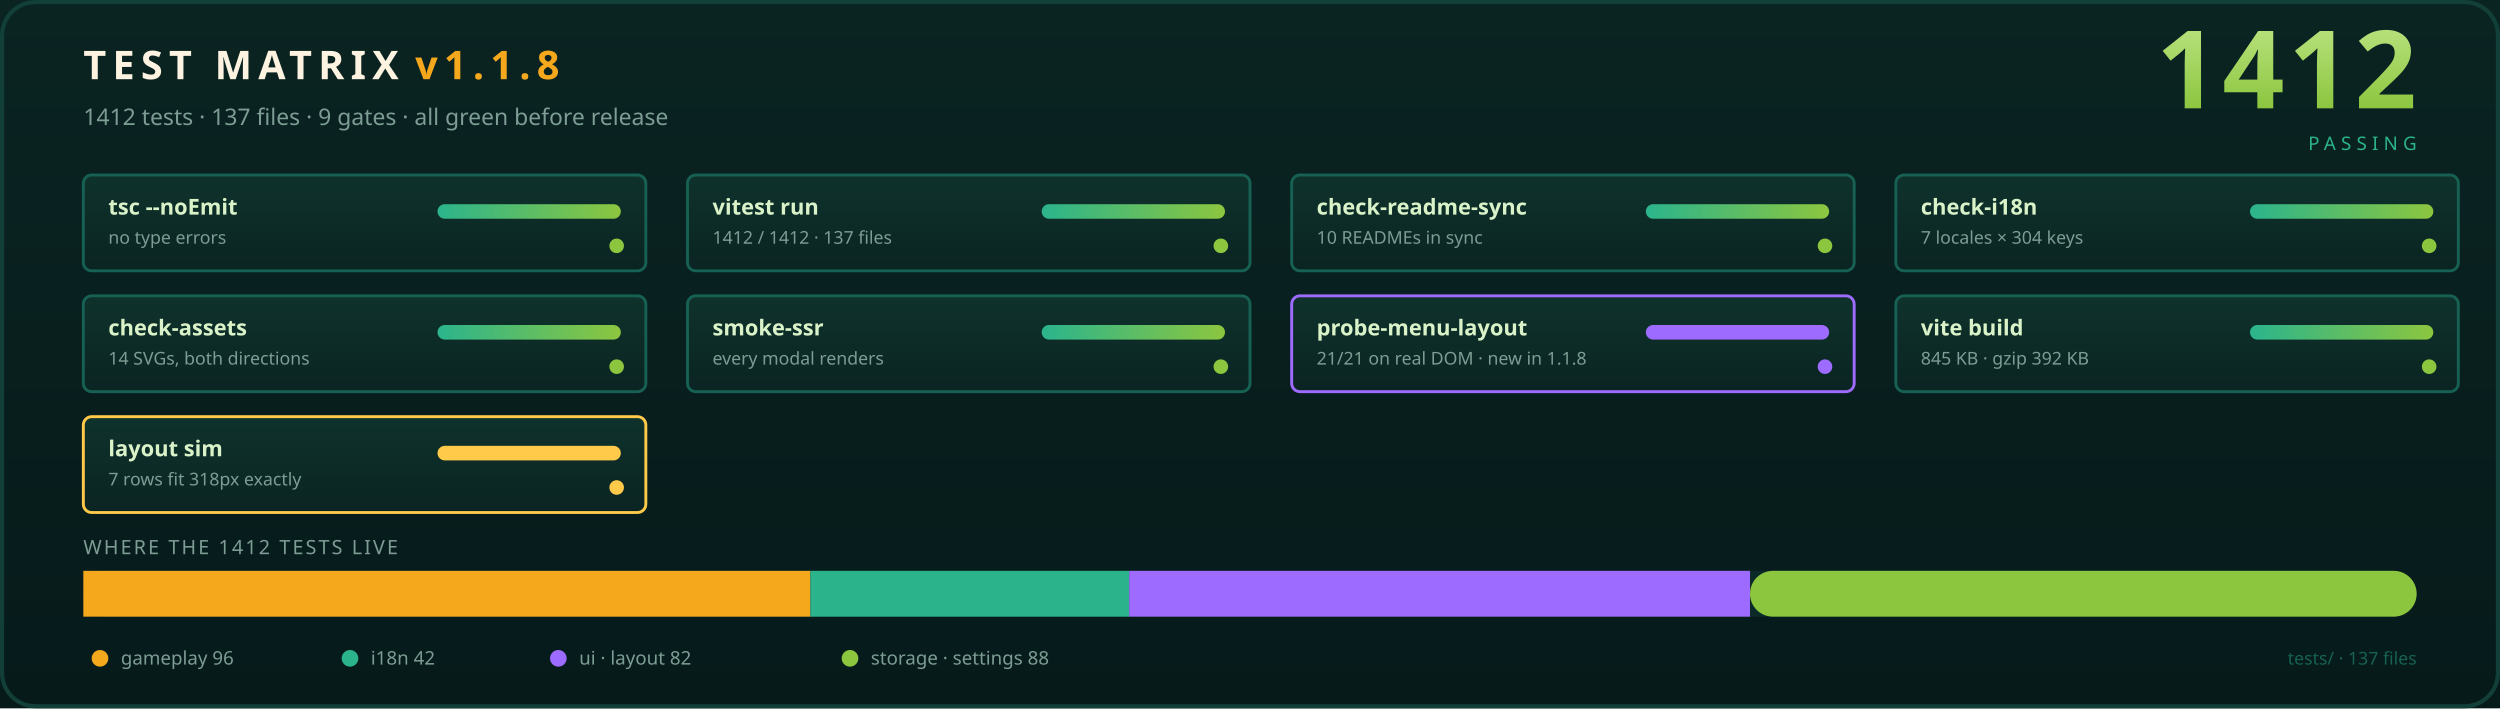
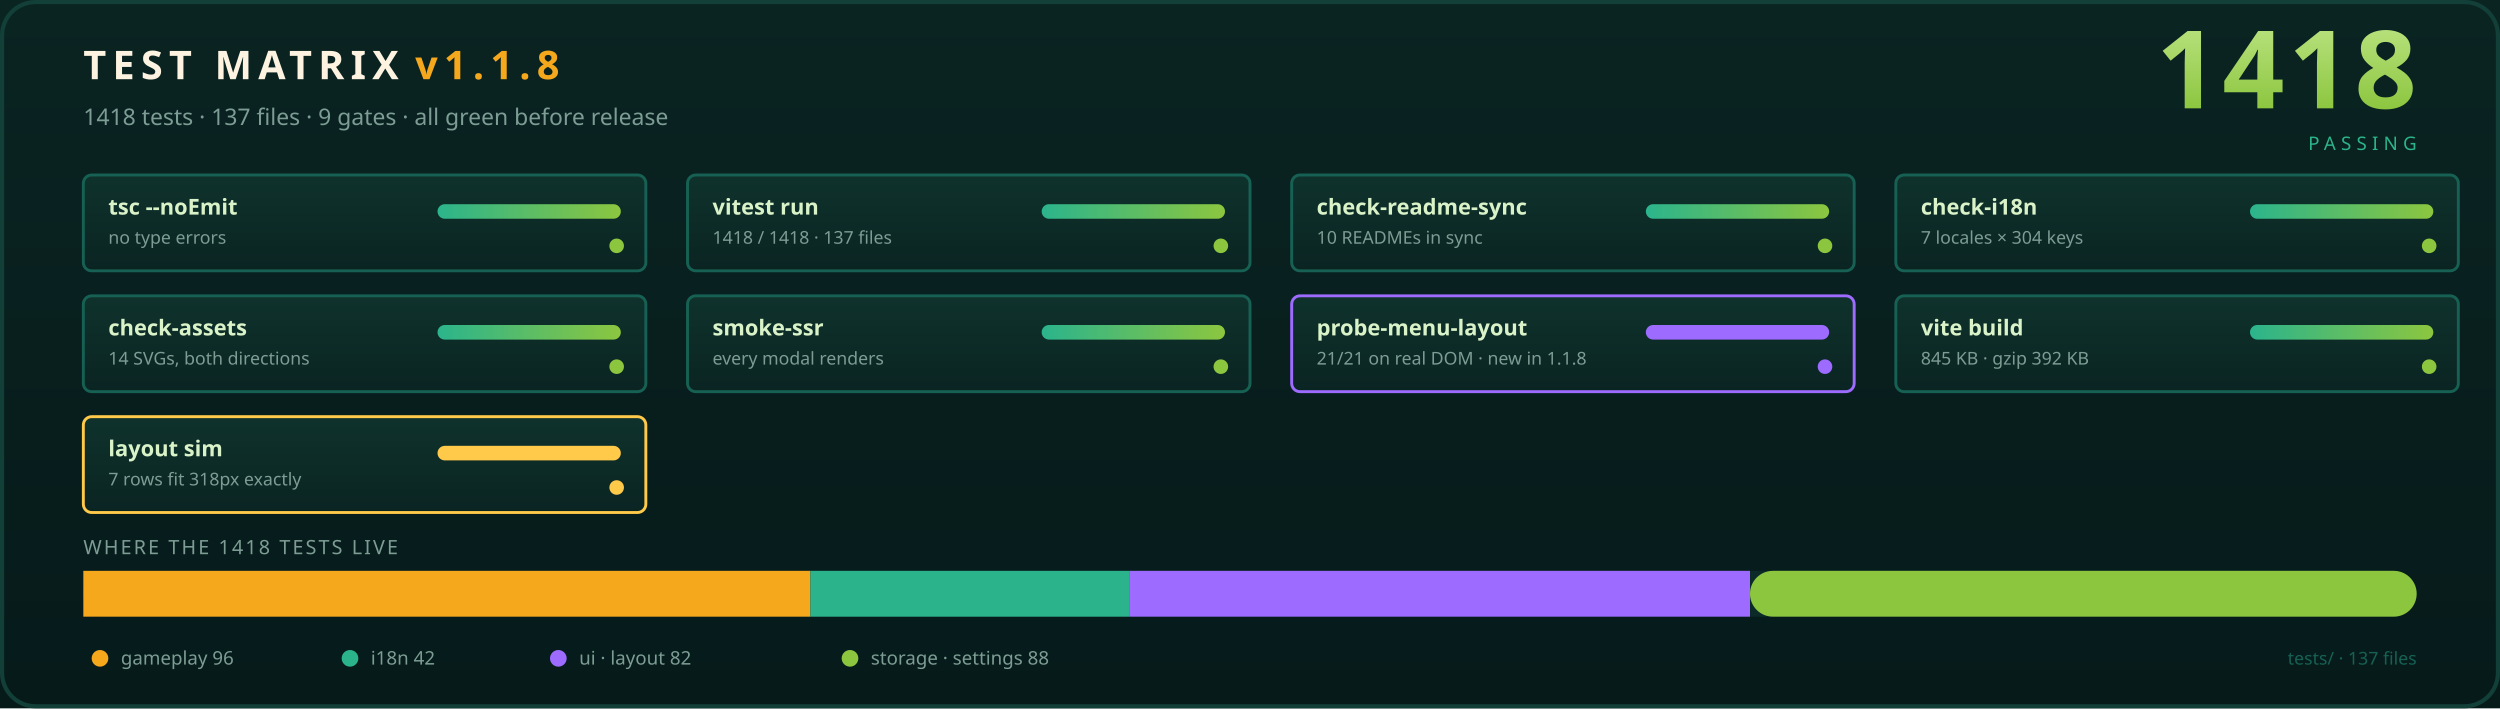
- <svg xmlns="http://www.w3.org/2000/svg" viewBox="0 0 1200 340" role="img" aria-label="Ma trận kiểm thử Lọ Chéo v1.1.8 — 1412 test trên 137 file, 9 cổng kiểm tra, phân bố theo nhóm (hoạt họa SMIL)">
+ <svg xmlns="http://www.w3.org/2000/svg" viewBox="0 0 1200 340" role="img" aria-label="Ma trận kiểm thử Lọ Chéo v1.1.8 — 1418 test trên 137 file, 9 cổng kiểm tra, phân bố theo nhóm (hoạt họa SMIL)">
  <defs>
    <filter id="tm-glow" x="-40%" y="-40%" width="180%" height="180%">
      <feGaussianBlur stdDeviation="4" result="b" />
      <feMerge>
        <feMergeNode in="b" />
        <feMergeNode in="SourceGraphic" />
      </feMerge>
    </filter>
    <linearGradient id="tmBg" x1="0" y1="0" x2="0" y2="1">
      <stop offset="0" stop-color="#0a2422" />
      <stop offset="1" stop-color="#061a1a" />
    </linearGradient>
    <linearGradient id="tmCard" x1="0" y1="0" x2="0" y2="1">
      <stop offset="0" stop-color="#0f322c" />
      <stop offset="1" stop-color="#0a2422" />
    </linearGradient>
    <linearGradient id="tmBar" x1="0" y1="0" x2="1" y2="0">
      <stop offset="0" stop-color="#2bb48c" />
      <stop offset="1" stop-color="#8cc63f" />
    </linearGradient>
    <linearGradient id="tmBig" x1="0" y1="0" x2="0" y2="1">
      <stop offset="0" stop-color="#b6e07a" />
      <stop offset="1" stop-color="#8cc63f" />
    </linearGradient>
  </defs>
  <rect width="1200" height="340" fill="url(#tmBg)" />
  <rect x="1" y="1" width="1198" height="338" rx="16" fill="none" stroke="#123f38" stroke-width="2" />
  <text x="40" y="38" font-family="'Arial Black','Bungee',sans-serif" font-weight="900" font-size="19" letter-spacing="3" fill="#fdf3e0">TEST MATRIX <tspan fill="#f5a81c">v1.1.8</tspan>
  </text>
-   <text x="40" y="60" font-family="system-ui,sans-serif" font-size="11" fill="#7d9d94">1412 tests · 137 files · 9 gates · all green before release</text>
-   <text x="1160" y="52" text-anchor="end" font-family="'Arial Black','Bungee',sans-serif" font-weight="900" font-size="52" fill="url(#tmBig)" letter-spacing="2">1412</text>
+   <text x="40" y="60" font-family="system-ui,sans-serif" font-size="11" fill="#7d9d94">1418 tests · 137 files · 9 gates · all green before release</text>
+   <text x="1160" y="52" text-anchor="end" font-family="'Arial Black','Bungee',sans-serif" font-weight="900" font-size="52" fill="url(#tmBig)" letter-spacing="2">1418</text>
  <text x="1160" y="72" text-anchor="end" font-family="system-ui,sans-serif" font-size="9" letter-spacing="2.5" fill="#2bb48c">PASSING</text>
  <g font-family="system-ui,sans-serif">
    <g transform="translate(40,84)">
      <rect width="270" height="46" rx="4" fill="url(#tmCard)" stroke="#166153" stroke-width="1.4" />
      <text x="12" y="19" font-size="10.5" fill="#d9f2c8" font-weight="700">tsc --noEmit</text>
      <text x="12" y="33" font-size="8.5" fill="#7d9d94">no type errors</text>
      <rect x="170" y="14" width="88" height="7" rx="3.5" fill="#0b2a28" />
      <rect x="170" y="14" width="88" height="7" rx="3.5" fill="url(#tmBar)">
        <animate attributeName="opacity" values="0.6;1;1;0.6" dur="9s" repeatCount="indefinite" />
      </rect>
      <circle cx="256" cy="34" r="3.5" fill="#8cc63f">
        <animate attributeName="opacity" values="1;0.3;1" dur="2.4s" repeatCount="indefinite" />
      </circle>
    </g>
    <g transform="translate(330,84)">
      <rect width="270" height="46" rx="4" fill="url(#tmCard)" stroke="#166153" stroke-width="1.4" />
      <text x="12" y="19" font-size="10.5" fill="#d9f2c8" font-weight="700">vitest run</text>
-       <text x="12" y="33" font-size="8.5" fill="#7d9d94">1412 / 1412 · 137 files</text>
+       <text x="12" y="33" font-size="8.5" fill="#7d9d94">1418 / 1418 · 137 files</text>
      <rect x="170" y="14" width="88" height="7" rx="3.5" fill="#0b2a28" />
      <rect x="170" y="14" width="88" height="7" rx="3.5" fill="url(#tmBar)">
        <animate attributeName="opacity" values="0.6;1;1;0.6" dur="9s" begin="0.6s" repeatCount="indefinite" />
      </rect>
      <circle cx="256" cy="34" r="3.5" fill="#8cc63f">
        <animate attributeName="opacity" values="1;0.3;1" dur="2.4s" begin="0.3s" repeatCount="indefinite" />
      </circle>
    </g>
    <g transform="translate(620,84)">
      <rect width="270" height="46" rx="4" fill="url(#tmCard)" stroke="#166153" stroke-width="1.4" />
      <text x="12" y="19" font-size="10.5" fill="#d9f2c8" font-weight="700">check-readme-sync</text>
      <text x="12" y="33" font-size="8.5" fill="#7d9d94">10 READMEs in sync</text>
      <rect x="170" y="14" width="88" height="7" rx="3.5" fill="#0b2a28" />
      <rect x="170" y="14" width="88" height="7" rx="3.5" fill="url(#tmBar)">
        <animate attributeName="opacity" values="0.6;1;1;0.6" dur="9s" begin="1.2s" repeatCount="indefinite" />
      </rect>
      <circle cx="256" cy="34" r="3.5" fill="#8cc63f">
        <animate attributeName="opacity" values="1;0.3;1" dur="2.4s" begin="0.6s" repeatCount="indefinite" />
      </circle>
    </g>
    <g transform="translate(910,84)">
      <rect width="270" height="46" rx="4" fill="url(#tmCard)" stroke="#166153" stroke-width="1.4" />
      <text x="12" y="19" font-size="10.5" fill="#d9f2c8" font-weight="700">check-i18n</text>
      <text x="12" y="33" font-size="8.5" fill="#7d9d94">7 locales × 304 keys</text>
      <rect x="170" y="14" width="88" height="7" rx="3.5" fill="#0b2a28" />
      <rect x="170" y="14" width="88" height="7" rx="3.5" fill="url(#tmBar)">
        <animate attributeName="opacity" values="0.6;1;1;0.6" dur="9s" begin="1.8s" repeatCount="indefinite" />
      </rect>
      <circle cx="256" cy="34" r="3.5" fill="#8cc63f">
        <animate attributeName="opacity" values="1;0.3;1" dur="2.4s" begin="0.9s" repeatCount="indefinite" />
      </circle>
    </g>
    <g transform="translate(40,142)">
      <rect width="270" height="46" rx="4" fill="url(#tmCard)" stroke="#166153" stroke-width="1.4" />
      <text x="12" y="19" font-size="10.5" fill="#d9f2c8" font-weight="700">check-assets</text>
      <text x="12" y="33" font-size="8.5" fill="#7d9d94">14 SVGs, both directions</text>
      <rect x="170" y="14" width="88" height="7" rx="3.5" fill="#0b2a28" />
      <rect x="170" y="14" width="88" height="7" rx="3.5" fill="url(#tmBar)">
        <animate attributeName="opacity" values="0.6;1;1;0.6" dur="9s" begin="2.4s" repeatCount="indefinite" />
      </rect>
      <circle cx="256" cy="34" r="3.5" fill="#8cc63f">
        <animate attributeName="opacity" values="1;0.3;1" dur="2.4s" begin="1.2s" repeatCount="indefinite" />
      </circle>
    </g>
    <g transform="translate(330,142)">
      <rect width="270" height="46" rx="4" fill="url(#tmCard)" stroke="#166153" stroke-width="1.4" />
      <text x="12" y="19" font-size="10.5" fill="#d9f2c8" font-weight="700">smoke-ssr</text>
      <text x="12" y="33" font-size="8.5" fill="#7d9d94">every modal renders</text>
      <rect x="170" y="14" width="88" height="7" rx="3.5" fill="#0b2a28" />
      <rect x="170" y="14" width="88" height="7" rx="3.5" fill="url(#tmBar)">
        <animate attributeName="opacity" values="0.6;1;1;0.6" dur="9s" begin="3s" repeatCount="indefinite" />
      </rect>
      <circle cx="256" cy="34" r="3.5" fill="#8cc63f">
        <animate attributeName="opacity" values="1;0.3;1" dur="2.4s" begin="1.5s" repeatCount="indefinite" />
      </circle>
    </g>
    <g transform="translate(620,142)">
      <rect width="270" height="46" rx="4" fill="url(#tmCard)" stroke="#9d6bff" stroke-width="1.4" />
      <text x="12" y="19" font-size="10.5" fill="#d9f2c8" font-weight="700">probe-menu-layout</text>
      <text x="12" y="33" font-size="8.5" fill="#7d9d94">21/21 on real DOM · new in 1.1.8</text>
      <rect x="170" y="14" width="88" height="7" rx="3.5" fill="#0b2a28" />
      <rect x="170" y="14" width="88" height="7" rx="3.5" fill="#9d6bff" />
      <circle cx="256" cy="34" r="3.5" fill="#9d6bff">
        <animate attributeName="opacity" values="1;0.3;1" dur="2.4s" begin="1.8s" repeatCount="indefinite" />
      </circle>
    </g>
    <g transform="translate(910,142)">
      <rect width="270" height="46" rx="4" fill="url(#tmCard)" stroke="#166153" stroke-width="1.4" />
      <text x="12" y="19" font-size="10.5" fill="#d9f2c8" font-weight="700">vite build</text>
      <text x="12" y="33" font-size="8.5" fill="#7d9d94">845 KB · gzip 392 KB</text>
      <rect x="170" y="14" width="88" height="7" rx="3.5" fill="#0b2a28" />
      <rect x="170" y="14" width="88" height="7" rx="3.5" fill="url(#tmBar)">
        <animate attributeName="opacity" values="0.6;1;1;0.6" dur="9s" begin="4.2s" repeatCount="indefinite" />
      </rect>
      <circle cx="256" cy="34" r="3.5" fill="#8cc63f">
        <animate attributeName="opacity" values="1;0.3;1" dur="2.4s" begin="2.1s" repeatCount="indefinite" />
      </circle>
    </g>
    <g transform="translate(40,200)">
      <rect width="270" height="46" rx="4" fill="url(#tmCard)" stroke="#ffc94a" stroke-width="1.4" />
      <text x="12" y="19" font-size="10.5" fill="#d9f2c8" font-weight="700">layout sim</text>
      <text x="12" y="33" font-size="8.5" fill="#7d9d94">7 rows fit 318px exactly</text>
      <rect x="170" y="14" width="88" height="7" rx="3.5" fill="#0b2a28" />
      <rect x="170" y="14" width="88" height="7" rx="3.5" fill="#ffc94a" />
      <circle cx="256" cy="34" r="3.5" fill="#ffc94a">
        <animate attributeName="opacity" values="1;0.3;1" dur="2.4s" begin="2.4s" repeatCount="indefinite" />
      </circle>
    </g>
  </g>
-   <text x="40" y="266" font-family="system-ui,sans-serif" font-size="9.5" letter-spacing="1" fill="#7d9d94">WHERE THE 1412 TESTS LIVE</text>
+   <text x="40" y="266" font-family="system-ui,sans-serif" font-size="9.5" letter-spacing="1" fill="#7d9d94">WHERE THE 1418 TESTS LIVE</text>
  <g transform="translate(40,274)">
    <rect width="1120" height="22" rx="11" fill="#0b2a28" />
    <rect x="0" y="0" width="349" height="22" fill="#f5a81c">
      <animate attributeName="opacity" values="0.55;1;1;0.55" dur="9s" begin="0s" repeatCount="indefinite" />
    </rect>
    <rect x="349" y="0" width="153" height="22" fill="#2bb48c">
      <animate attributeName="opacity" values="0.55;1;1;0.55" dur="9s" begin="0.8s" repeatCount="indefinite" />
    </rect>
    <rect x="502" y="0" width="298" height="22" fill="#9d6bff">
      <animate attributeName="opacity" values="0.55;1;1;0.55" dur="9s" begin="1.6s" repeatCount="indefinite" />
    </rect>
    <rect x="800" y="0" width="320" height="22" rx="11" fill="#8cc63f">
      <animate attributeName="opacity" values="0.55;1;1;0.55" dur="9s" begin="2.4s" repeatCount="indefinite" />
    </rect>
  </g>
  <g font-family="system-ui,sans-serif" font-size="9" fill="#7d9d94">
    <circle cx="48" cy="316" r="4" fill="#f5a81c" />
    <text x="58" y="319">gameplay 96</text>
    <circle cx="168" cy="316" r="4" fill="#2bb48c" />
    <text x="178" y="319">i18n 42</text>
    <circle cx="268" cy="316" r="4" fill="#9d6bff" />
    <text x="278" y="319">ui · layout 82</text>
    <circle cx="408" cy="316" r="4" fill="#8cc63f" />
    <text x="418" y="319">storage · settings 88</text>
  </g>
  <text x="1160" y="319" text-anchor="end" font-family="system-ui,sans-serif" font-size="8.5" fill="#166153">tests/ · 137 files</text>
</svg>
